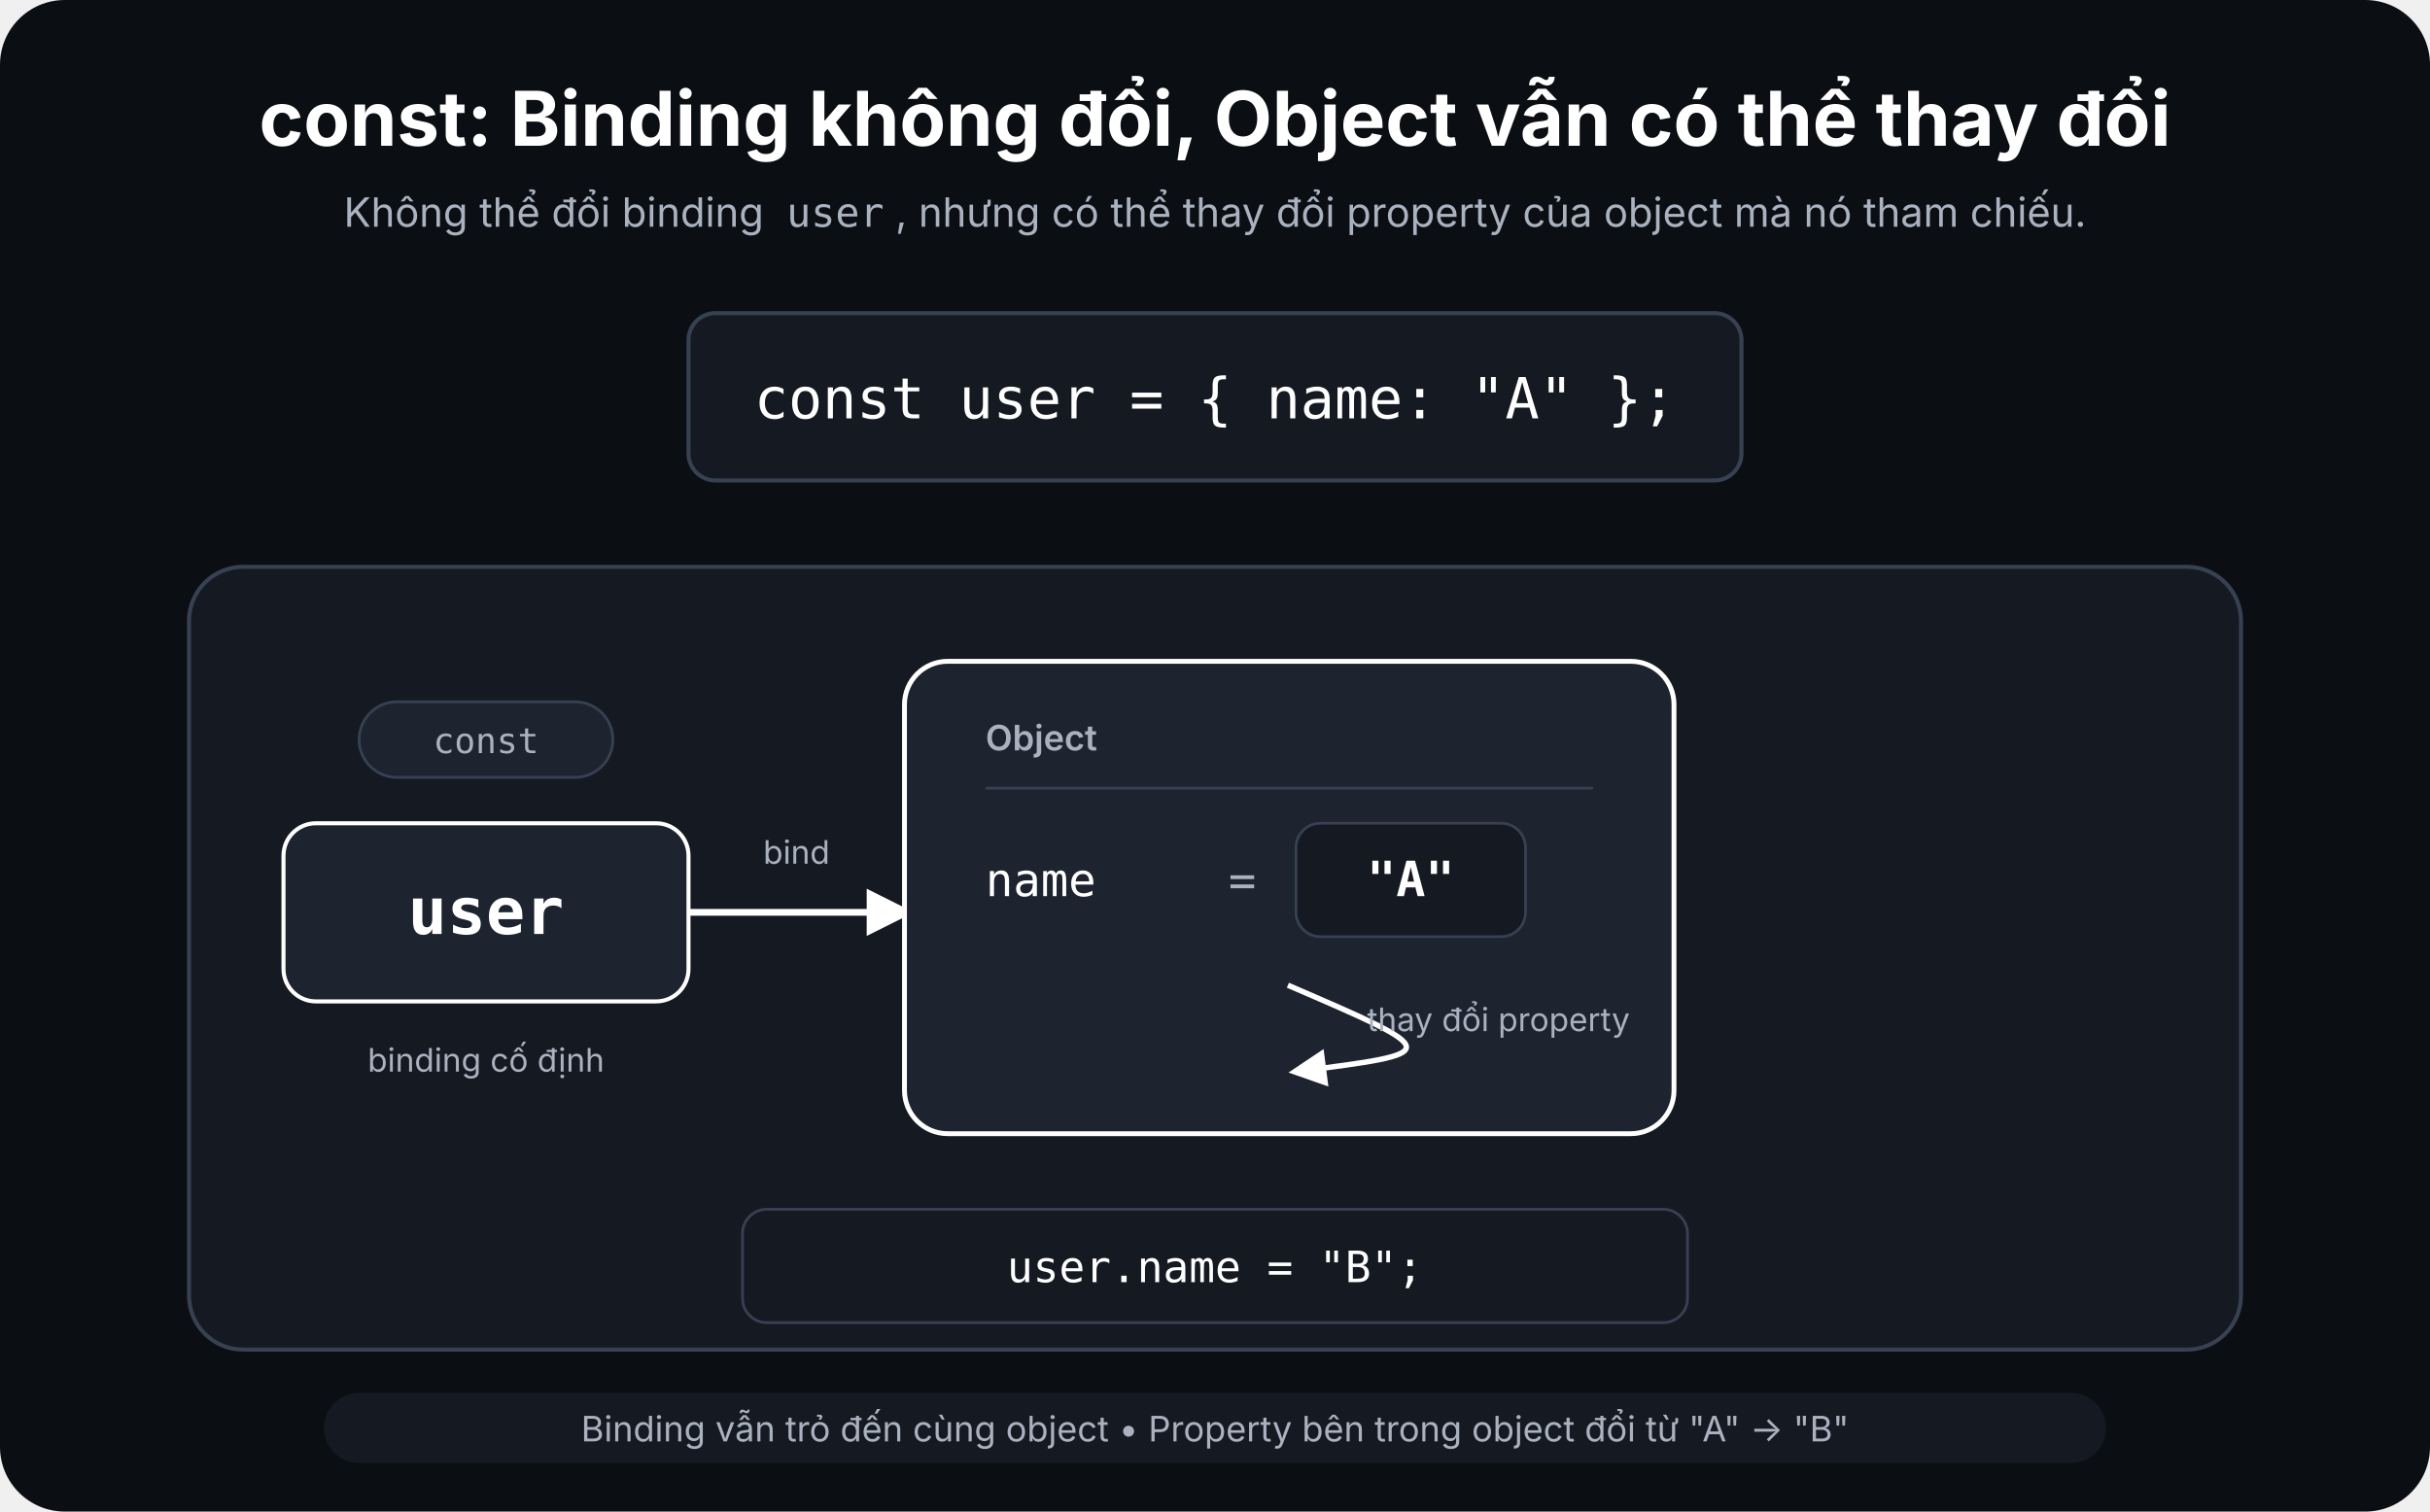
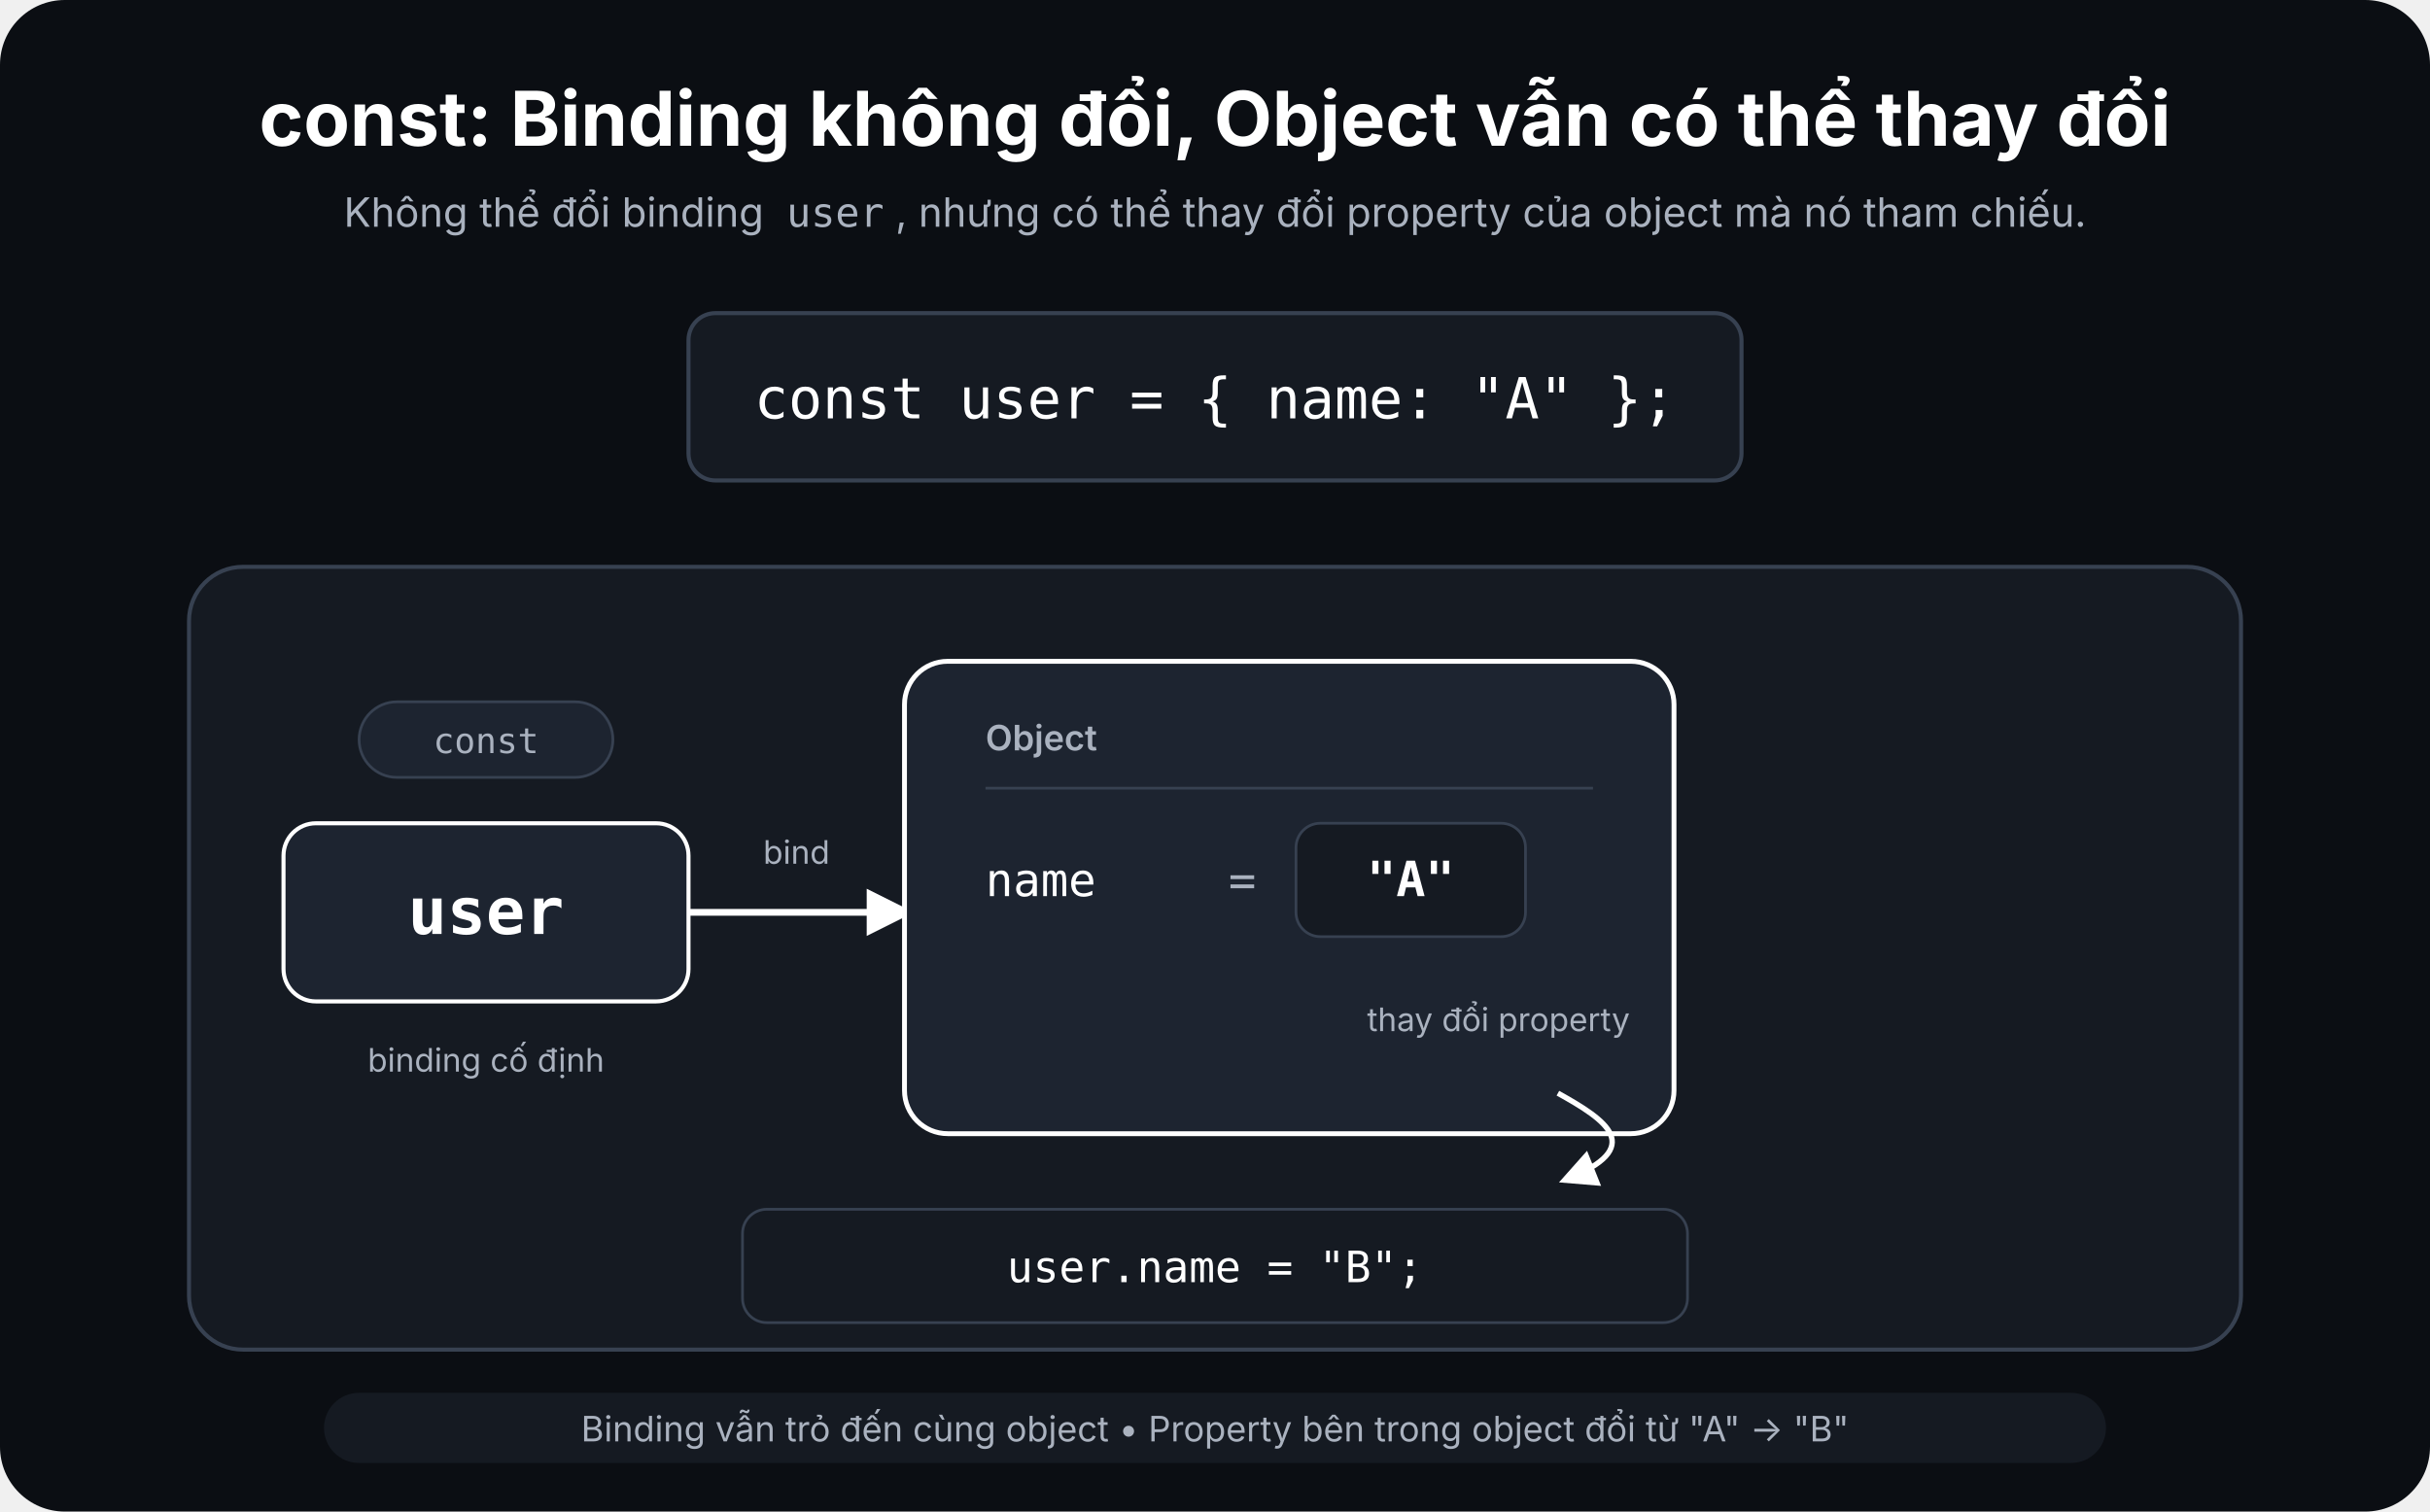
- <svg xmlns="http://www.w3.org/2000/svg" width="100%" viewBox="0 0 900 560" role="img" aria-labelledby="title desc">
+ <svg xmlns="http://www.w3.org/2000/svg" width="900" height="560" viewBox="0 0 900 560" role="img" aria-labelledby="title desc">
  <defs>
    <marker id="arrow" viewBox="0 0 10 10" refX="8" refY="5" markerWidth="7" markerHeight="7" orient="auto">
      <path d="M 0 0 L 10 5 L 0 10 z" fill="#FFFFFF" />
    </marker>
  </defs>
  <rect x="0" y="0" width="900" height="560" rx="24" fill="#0B0E13" />
  <text x="450" y="54" text-anchor="middle" font-family="Inter, -apple-system, BlinkMacSystemFont, 'Segoe UI', sans-serif" font-size="28" font-weight="700" fill="#FFFFFF">
    const: Binding không đổi, Object vẫn có thể thay đổi
  </text>
  <text x="450" y="84" text-anchor="middle" font-family="Inter, -apple-system, BlinkMacSystemFont, 'Segoe UI', sans-serif" font-size="15" fill="#AAB2BF">
    Không thể đổi binding
    <tspan> </tspan>
    <tspan font-family="ui-monospace, SFMono-Regular, Menlo, Consolas, monospace">user</tspan>
    <tspan>, nhưng có thể thay đổi property của object mà nó tham chiếu.</tspan>
  </text>
  <rect x="255" y="116" width="390" height="62" rx="10" fill="#151A22" stroke="#374151" stroke-width="1.5" />
  <text x="450" y="155" text-anchor="middle" font-family="ui-monospace, SFMono-Regular, Menlo, Consolas, monospace" font-size="21" fill="#FFFFFF">
    const user = { name: "A" };
  </text>
  <rect x="70" y="210" width="760" height="290" rx="20" fill="#151A22" stroke="#374151" stroke-width="1.5" />
  <rect x="105" y="305" width="150" height="66" rx="12" fill="#1D2430" stroke="#FFFFFF" stroke-width="1.5" />
  <text x="180" y="346" text-anchor="middle" font-family="ui-monospace, SFMono-Regular, Menlo, Consolas, monospace" font-size="24" font-weight="600" fill="#FFFFFF">
    user
  </text>
  <rect x="133" y="260" width="94" height="28" rx="14" fill="#1D2430" stroke="#374151" stroke-width="1" />
  <text x="180" y="279" text-anchor="middle" font-family="ui-monospace, SFMono-Regular, Menlo, Consolas, monospace" font-size="13" fill="#AAB2BF">
    const
  </text>
  <text x="180" y="397" text-anchor="middle" font-family="Inter, -apple-system, BlinkMacSystemFont, 'Segoe UI', sans-serif" font-size="12" fill="#AAB2BF">
    binding cố định
  </text>
  <line x1="255" y1="338" x2="335" y2="338" stroke="#FFFFFF" stroke-width="2.5" marker-end="url(#arrow)" />
  <text x="295" y="320" text-anchor="middle" font-family="Inter, -apple-system, BlinkMacSystemFont, 'Segoe UI', sans-serif" font-size="12" fill="#AAB2BF">
    bind
  </text>
  <rect x="335" y="245" width="285" height="175" rx="16" fill="#1D2430" stroke="#FFFFFF" stroke-width="1.8" />
  <text x="365" y="278" font-family="Inter, -apple-system, BlinkMacSystemFont, 'Segoe UI', sans-serif" font-size="13" font-weight="600" fill="#AAB2BF">
    Object
  </text>
  <line x1="365" y1="292" x2="590" y2="292" stroke="#374151" stroke-width="1" />
  <text x="365" y="332" font-family="ui-monospace, SFMono-Regular, Menlo, Consolas, monospace" font-size="17" fill="#FFFFFF">
    name
  </text>
  <text x="455" y="332" font-family="ui-monospace, SFMono-Regular, Menlo, Consolas, monospace" font-size="17" fill="#AAB2BF">
    =
  </text>
  <rect x="480" y="305" width="85" height="42" rx="9" fill="#151A22" stroke="#374151" stroke-width="1" />
  <text x="522.5" y="332" text-anchor="middle" font-family="ui-monospace, SFMono-Regular, Menlo, Consolas, monospace" font-size="18" font-weight="600" fill="#FFFFFF">
    "A"
  </text>
-   <path d="M 477 365 C 535 390, 535 390, 480 397" fill="none" stroke="#FFFFFF" stroke-width="2" marker-end="url(#arrow)" />
+   <path transform="translate(100, 40)" d="M 477 365 C 495 375, 510 385, 480 397" fill="none" stroke="#FFFFFF" stroke-width="2" marker-end="url(#arrow)" />
  <text x="555" y="382" text-anchor="middle" font-family="Inter, -apple-system, BlinkMacSystemFont, 'Segoe UI', sans-serif" font-size="12" fill="#AAB2BF">
    thay đổi property
  </text>
  <rect x="275" y="448" width="350" height="42" rx="9" fill="#151A22" stroke="#374151" stroke-width="1" />
  <text x="450" y="475" text-anchor="middle" font-family="ui-monospace, SFMono-Regular, Menlo, Consolas, monospace" font-size="16" fill="#FFFFFF">
    user.name = "B";
  </text>
  <rect x="120" y="516" width="660" height="26" rx="13" fill="#151A22" />
  <text x="450" y="534" text-anchor="middle" font-family="Inter, -apple-system, BlinkMacSystemFont, 'Segoe UI', sans-serif" font-size="13" fill="#AAB2BF">
    Binding vẫn trỏ đến cùng object • Property bên trong object đổi từ "A" → "B"
  </text>
</svg>
